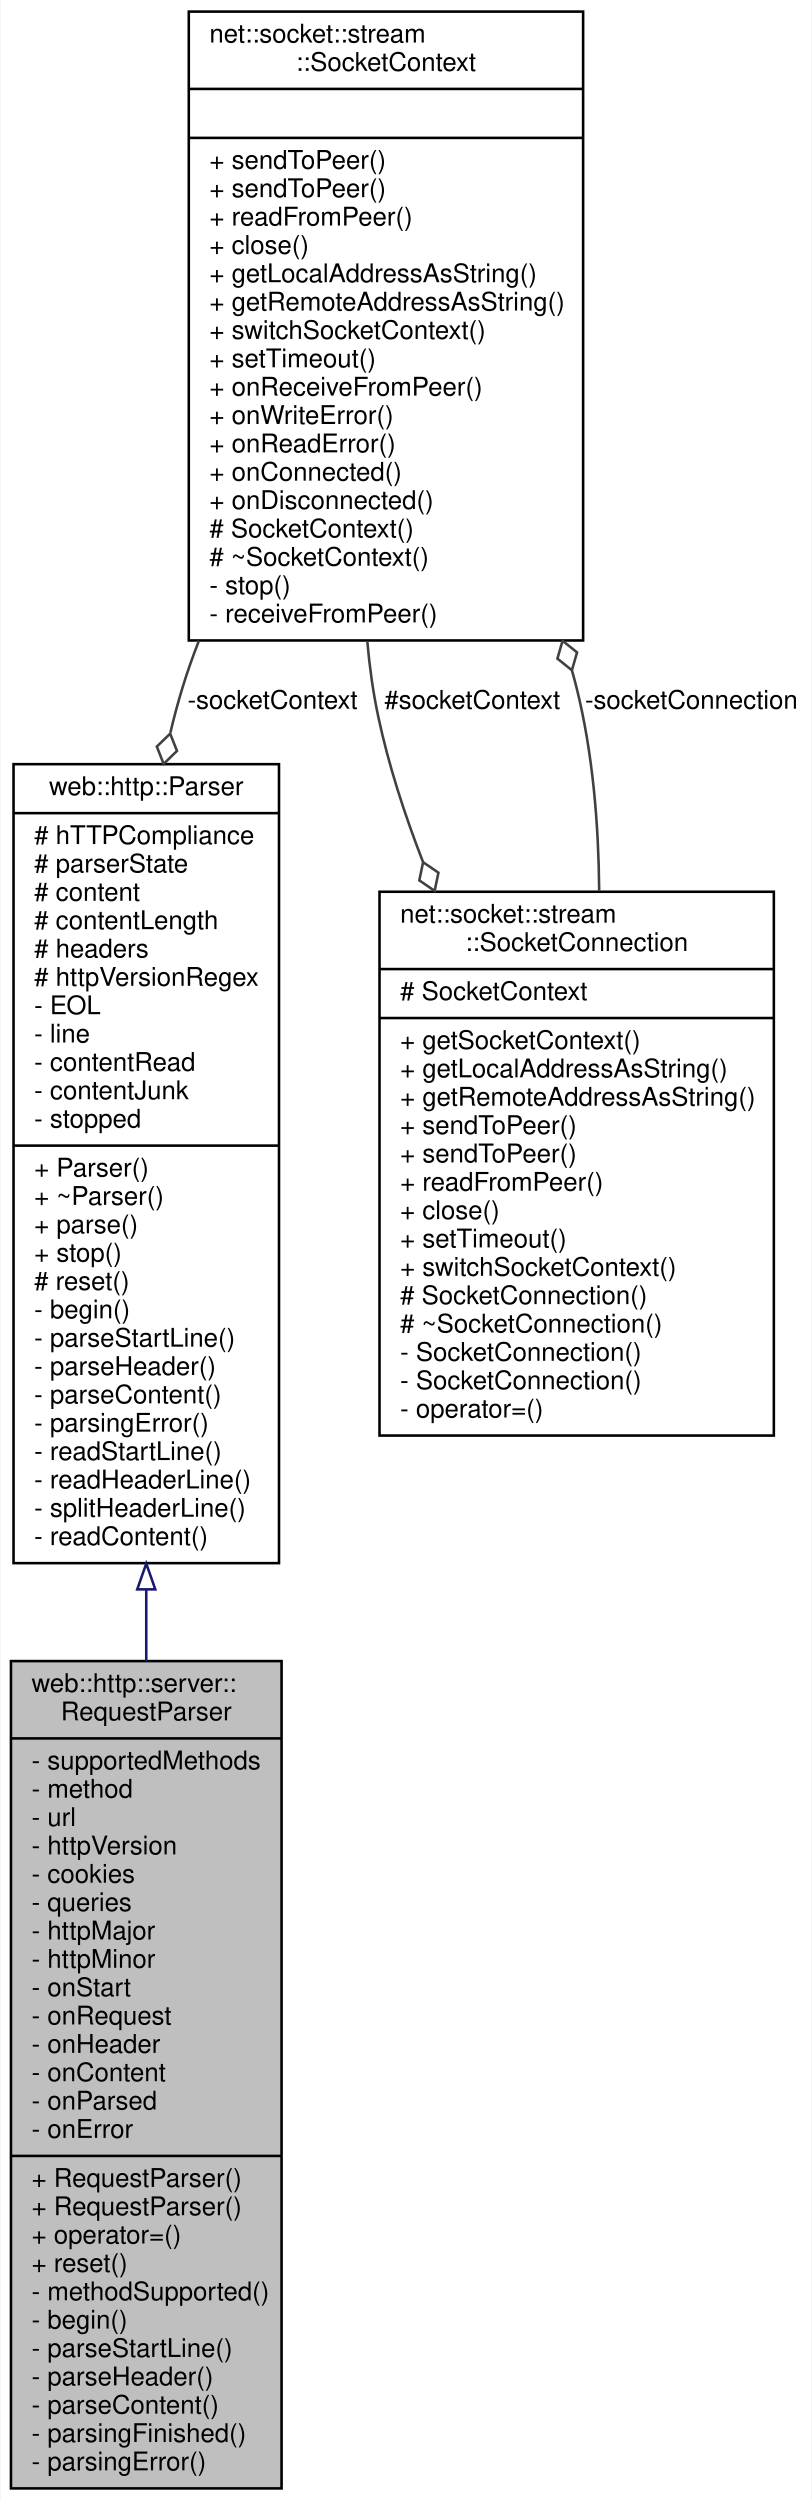
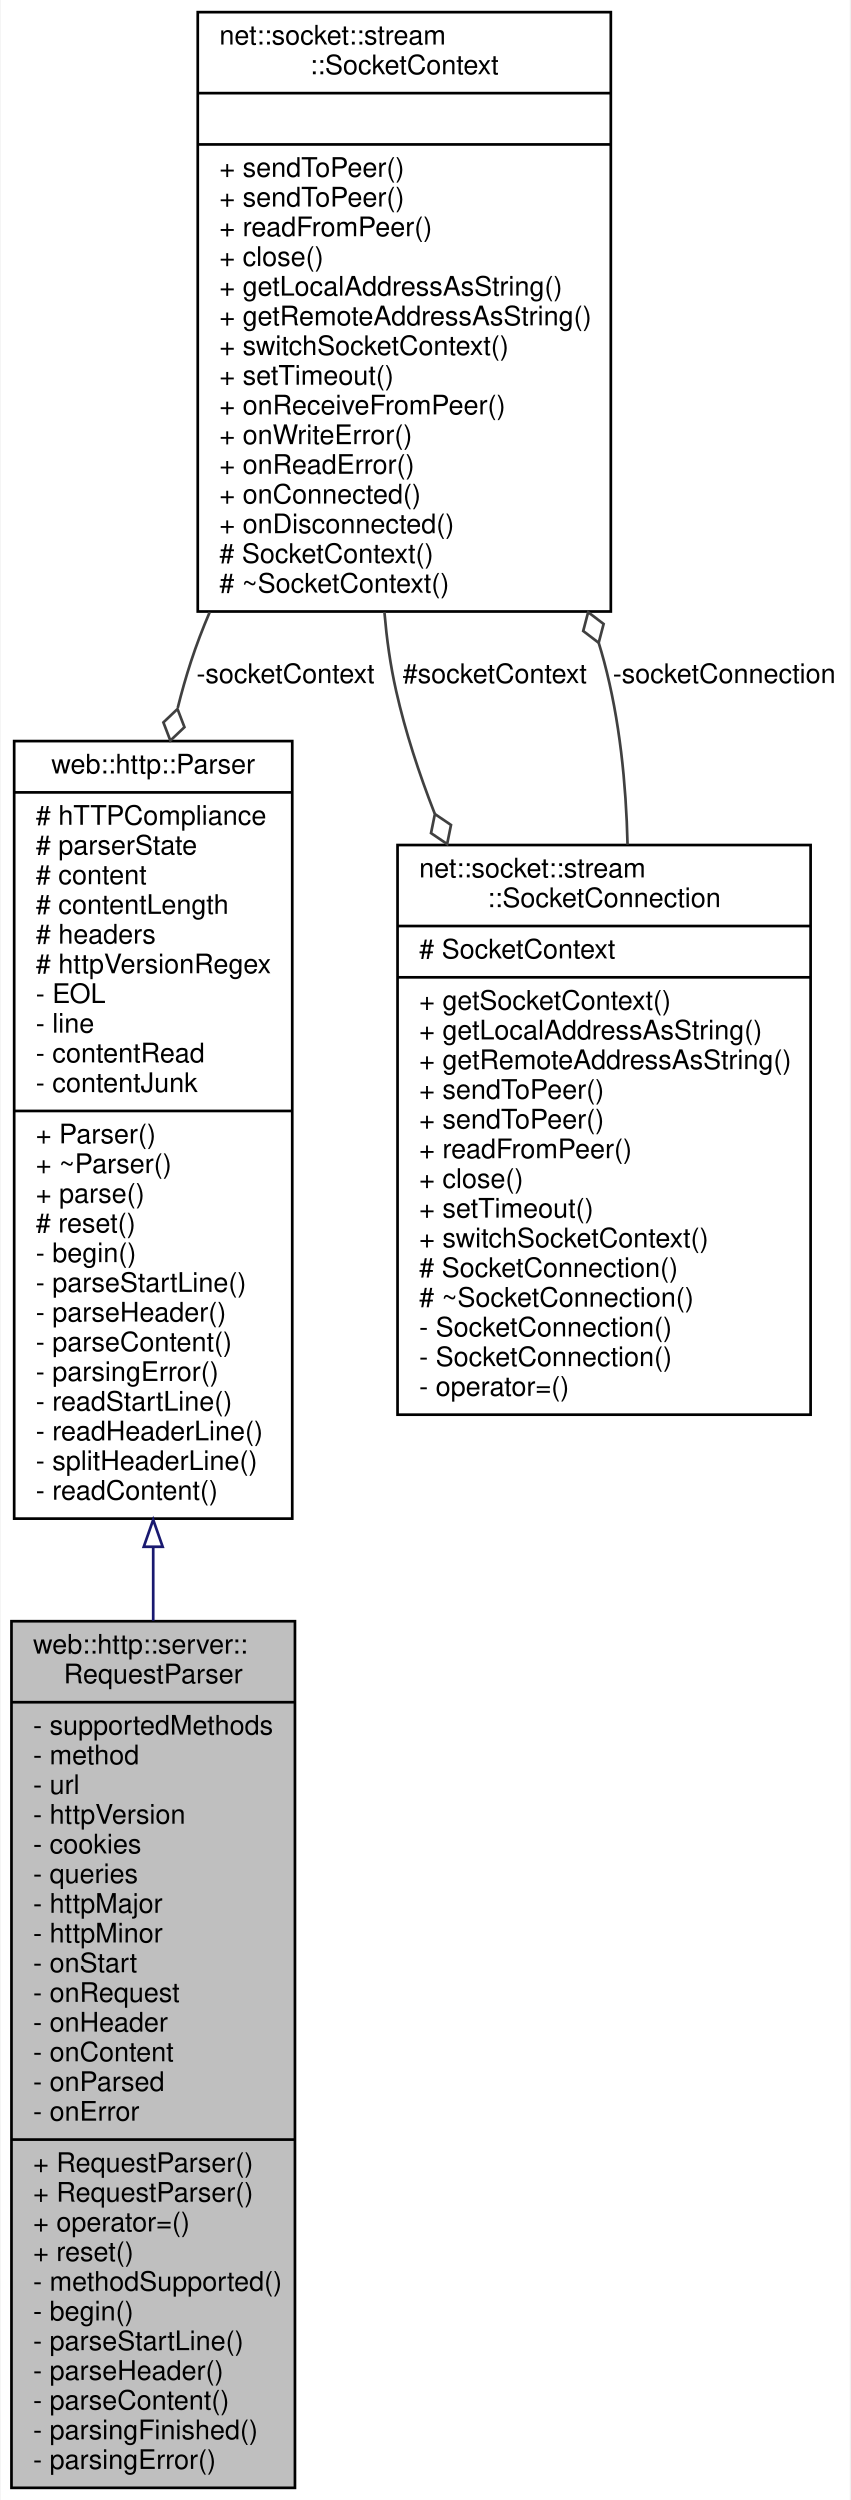
- <svg xmlns="http://www.w3.org/2000/svg" xmlns:xlink="http://www.w3.org/1999/xlink" width="315pt" height="970pt" viewBox="0.00 0.00 314.50 970.00">
-   <g id="graph0" class="graph" transform="scale(1 1) rotate(0) translate(4 966)">
-     <polygon fill="white" stroke="transparent" points="-4,4 -4,-966 310.5,-966 310.5,4 -4,4" />
+ <svg xmlns="http://www.w3.org/2000/svg" xmlns:xlink="http://www.w3.org/1999/xlink" width="315pt" height="926pt" viewBox="0.00 0.00 314.50 926.00">
+   <g id="graph0" class="graph" transform="scale(1 1) rotate(0) translate(4 922)">
+     <polygon fill="white" stroke="transparent" points="-4,4 -4,-922 310.5,-922 310.5,4 -4,4" />
    <g id="node1" class="node">
      <g id="a_node1">
        <a xlink:title=" ">
          <polygon fill="#bfbfbf" stroke="black" points="0,-0.5 0,-321.5 105,-321.5 105,-0.5 0,-0.5" />
          <text text-anchor="start" x="8" y="-309.5" font-family="Helvetica,sans-Serif" font-size="10.00">web::http::server::</text>
          <text text-anchor="middle" x="52.5" y="-298.5" font-family="Helvetica,sans-Serif" font-size="10.00">RequestParser</text>
          <polyline fill="none" stroke="black" points="0,-291.5 105,-291.5 " />
          <text text-anchor="start" x="8" y="-279.5" font-family="Helvetica,sans-Serif" font-size="10.00">- supportedMethods</text>
          <text text-anchor="start" x="8" y="-268.5" font-family="Helvetica,sans-Serif" font-size="10.00">- method</text>
          <text text-anchor="start" x="8" y="-257.5" font-family="Helvetica,sans-Serif" font-size="10.00">- url</text>
          <text text-anchor="start" x="8" y="-246.5" font-family="Helvetica,sans-Serif" font-size="10.00">- httpVersion</text>
          <text text-anchor="start" x="8" y="-235.5" font-family="Helvetica,sans-Serif" font-size="10.00">- cookies</text>
          <text text-anchor="start" x="8" y="-224.5" font-family="Helvetica,sans-Serif" font-size="10.00">- queries</text>
          <text text-anchor="start" x="8" y="-213.5" font-family="Helvetica,sans-Serif" font-size="10.00">- httpMajor</text>
          <text text-anchor="start" x="8" y="-202.5" font-family="Helvetica,sans-Serif" font-size="10.00">- httpMinor</text>
          <text text-anchor="start" x="8" y="-191.5" font-family="Helvetica,sans-Serif" font-size="10.00">- onStart</text>
          <text text-anchor="start" x="8" y="-180.5" font-family="Helvetica,sans-Serif" font-size="10.00">- onRequest</text>
          <text text-anchor="start" x="8" y="-169.5" font-family="Helvetica,sans-Serif" font-size="10.00">- onHeader</text>
          <text text-anchor="start" x="8" y="-158.5" font-family="Helvetica,sans-Serif" font-size="10.00">- onContent</text>
          <text text-anchor="start" x="8" y="-147.5" font-family="Helvetica,sans-Serif" font-size="10.00">- onParsed</text>
          <text text-anchor="start" x="8" y="-136.5" font-family="Helvetica,sans-Serif" font-size="10.00">- onError</text>
          <polyline fill="none" stroke="black" points="0,-129.5 105,-129.5 " />
          <text text-anchor="start" x="8" y="-117.5" font-family="Helvetica,sans-Serif" font-size="10.00">+ RequestParser()</text>
          <text text-anchor="start" x="8" y="-106.5" font-family="Helvetica,sans-Serif" font-size="10.00">+ RequestParser()</text>
          <text text-anchor="start" x="8" y="-95.5" font-family="Helvetica,sans-Serif" font-size="10.00">+ operator=()</text>
          <text text-anchor="start" x="8" y="-84.5" font-family="Helvetica,sans-Serif" font-size="10.00">+ reset()</text>
          <text text-anchor="start" x="8" y="-73.5" font-family="Helvetica,sans-Serif" font-size="10.00">- methodSupported()</text>
          <text text-anchor="start" x="8" y="-62.5" font-family="Helvetica,sans-Serif" font-size="10.00">- begin()</text>
          <text text-anchor="start" x="8" y="-51.5" font-family="Helvetica,sans-Serif" font-size="10.00">- parseStartLine()</text>
          <text text-anchor="start" x="8" y="-40.5" font-family="Helvetica,sans-Serif" font-size="10.00">- parseHeader()</text>
          <text text-anchor="start" x="8" y="-29.5" font-family="Helvetica,sans-Serif" font-size="10.00">- parseContent()</text>
          <text text-anchor="start" x="8" y="-18.5" font-family="Helvetica,sans-Serif" font-size="10.00">- parsingFinished()</text>
          <text text-anchor="start" x="8" y="-7.5" font-family="Helvetica,sans-Serif" font-size="10.00">- parsingError()</text>
        </a>
      </g>
    </g>
    <g id="node2" class="node">
      <g id="a_node2">
        <a xlink:href="classweb_1_1http_1_1_parser.html" target="_top" xlink:title=" ">
-           <polygon fill="white" stroke="black" points="1,-359.5 1,-669.5 104,-669.5 104,-359.5 1,-359.5" />
-           <text text-anchor="middle" x="52.5" y="-657.5" font-family="Helvetica,sans-Serif" font-size="10.00">web::http::Parser</text>
-           <polyline fill="none" stroke="black" points="1,-650.5 104,-650.5 " />
-           <text text-anchor="start" x="9" y="-638.5" font-family="Helvetica,sans-Serif" font-size="10.00"># hTTPCompliance</text>
-           <text text-anchor="start" x="9" y="-627.5" font-family="Helvetica,sans-Serif" font-size="10.00"># parserState</text>
-           <text text-anchor="start" x="9" y="-616.5" font-family="Helvetica,sans-Serif" font-size="10.00"># content</text>
-           <text text-anchor="start" x="9" y="-605.5" font-family="Helvetica,sans-Serif" font-size="10.00"># contentLength</text>
-           <text text-anchor="start" x="9" y="-594.5" font-family="Helvetica,sans-Serif" font-size="10.00"># headers</text>
-           <text text-anchor="start" x="9" y="-583.5" font-family="Helvetica,sans-Serif" font-size="10.00"># httpVersionRegex</text>
-           <text text-anchor="start" x="9" y="-572.5" font-family="Helvetica,sans-Serif" font-size="10.00">- EOL</text>
-           <text text-anchor="start" x="9" y="-561.5" font-family="Helvetica,sans-Serif" font-size="10.00">- line</text>
-           <text text-anchor="start" x="9" y="-550.5" font-family="Helvetica,sans-Serif" font-size="10.00">- contentRead</text>
-           <text text-anchor="start" x="9" y="-539.5" font-family="Helvetica,sans-Serif" font-size="10.00">- contentJunk</text>
-           <text text-anchor="start" x="9" y="-528.5" font-family="Helvetica,sans-Serif" font-size="10.00">- stopped</text>
-           <polyline fill="none" stroke="black" points="1,-521.5 104,-521.5 " />
-           <text text-anchor="start" x="9" y="-509.5" font-family="Helvetica,sans-Serif" font-size="10.00">+ Parser()</text>
-           <text text-anchor="start" x="9" y="-498.5" font-family="Helvetica,sans-Serif" font-size="10.00">+ ~Parser()</text>
-           <text text-anchor="start" x="9" y="-487.5" font-family="Helvetica,sans-Serif" font-size="10.00">+ parse()</text>
-           <text text-anchor="start" x="9" y="-476.5" font-family="Helvetica,sans-Serif" font-size="10.00">+ stop()</text>
+           <polygon fill="white" stroke="black" points="1,-359.5 1,-647.5 104,-647.5 104,-359.5 1,-359.5" />
+           <text text-anchor="middle" x="52.5" y="-635.5" font-family="Helvetica,sans-Serif" font-size="10.00">web::http::Parser</text>
+           <polyline fill="none" stroke="black" points="1,-628.5 104,-628.5 " />
+           <text text-anchor="start" x="9" y="-616.5" font-family="Helvetica,sans-Serif" font-size="10.00"># hTTPCompliance</text>
+           <text text-anchor="start" x="9" y="-605.5" font-family="Helvetica,sans-Serif" font-size="10.00"># parserState</text>
+           <text text-anchor="start" x="9" y="-594.5" font-family="Helvetica,sans-Serif" font-size="10.00"># content</text>
+           <text text-anchor="start" x="9" y="-583.5" font-family="Helvetica,sans-Serif" font-size="10.00"># contentLength</text>
+           <text text-anchor="start" x="9" y="-572.5" font-family="Helvetica,sans-Serif" font-size="10.00"># headers</text>
+           <text text-anchor="start" x="9" y="-561.5" font-family="Helvetica,sans-Serif" font-size="10.00"># httpVersionRegex</text>
+           <text text-anchor="start" x="9" y="-550.5" font-family="Helvetica,sans-Serif" font-size="10.00">- EOL</text>
+           <text text-anchor="start" x="9" y="-539.5" font-family="Helvetica,sans-Serif" font-size="10.00">- line</text>
+           <text text-anchor="start" x="9" y="-528.5" font-family="Helvetica,sans-Serif" font-size="10.00">- contentRead</text>
+           <text text-anchor="start" x="9" y="-517.5" font-family="Helvetica,sans-Serif" font-size="10.00">- contentJunk</text>
+           <polyline fill="none" stroke="black" points="1,-510.5 104,-510.5 " />
+           <text text-anchor="start" x="9" y="-498.5" font-family="Helvetica,sans-Serif" font-size="10.00">+ Parser()</text>
+           <text text-anchor="start" x="9" y="-487.5" font-family="Helvetica,sans-Serif" font-size="10.00">+ ~Parser()</text>
+           <text text-anchor="start" x="9" y="-476.5" font-family="Helvetica,sans-Serif" font-size="10.00">+ parse()</text>
          <text text-anchor="start" x="9" y="-465.5" font-family="Helvetica,sans-Serif" font-size="10.00"># reset()</text>
          <text text-anchor="start" x="9" y="-454.5" font-family="Helvetica,sans-Serif" font-size="10.00">- begin()</text>
          <text text-anchor="start" x="9" y="-443.5" font-family="Helvetica,sans-Serif" font-size="10.00">- parseStartLine()</text>
          <text text-anchor="start" x="9" y="-432.5" font-family="Helvetica,sans-Serif" font-size="10.00">- parseHeader()</text>
          <text text-anchor="start" x="9" y="-421.5" font-family="Helvetica,sans-Serif" font-size="10.00">- parseContent()</text>
          <text text-anchor="start" x="9" y="-410.5" font-family="Helvetica,sans-Serif" font-size="10.00">- parsingError()</text>
          <text text-anchor="start" x="9" y="-399.5" font-family="Helvetica,sans-Serif" font-size="10.00">- readStartLine()</text>
          <text text-anchor="start" x="9" y="-388.5" font-family="Helvetica,sans-Serif" font-size="10.00">- readHeaderLine()</text>
          <text text-anchor="start" x="9" y="-377.5" font-family="Helvetica,sans-Serif" font-size="10.00">- splitHeaderLine()</text>
          <text text-anchor="start" x="9" y="-366.5" font-family="Helvetica,sans-Serif" font-size="10.00">- readContent()</text>
        </a>
      </g>
    </g>
    <g id="edge1" class="edge">
-       <path fill="none" stroke="midnightblue" d="M52.5,-349.3C52.5,-340.05 52.5,-330.75 52.5,-321.51" />
-       <polygon fill="none" stroke="midnightblue" points="49,-349.33 52.5,-359.33 56,-349.33 49,-349.33" />
+       <path fill="none" stroke="midnightblue" d="M52.5,-348.91C52.5,-339.87 52.5,-330.76 52.5,-321.7" />
+       <polygon fill="none" stroke="midnightblue" points="49,-349.08 52.5,-359.08 56,-349.08 49,-349.08" />
    </g>
    <g id="node3" class="node">
      <g id="a_node3">
        <a xlink:href="classnet_1_1socket_1_1stream_1_1_socket_context.html" target="_top" xlink:title=" ">
-           <polygon fill="white" stroke="black" points="69,-717.5 69,-961.5 222,-961.5 222,-717.5 69,-717.5" />
-           <text text-anchor="start" x="77" y="-949.5" font-family="Helvetica,sans-Serif" font-size="10.00">net::socket::stream</text>
-           <text text-anchor="middle" x="145.5" y="-938.5" font-family="Helvetica,sans-Serif" font-size="10.00">::SocketContext</text>
-           <polyline fill="none" stroke="black" points="69,-931.5 222,-931.5 " />
-           <text text-anchor="middle" x="145.5" y="-919.5" font-family="Helvetica,sans-Serif" font-size="10.00"> </text>
-           <polyline fill="none" stroke="black" points="69,-912.5 222,-912.5 " />
-           <text text-anchor="start" x="77" y="-900.5" font-family="Helvetica,sans-Serif" font-size="10.00">+ sendToPeer()</text>
-           <text text-anchor="start" x="77" y="-889.5" font-family="Helvetica,sans-Serif" font-size="10.00">+ sendToPeer()</text>
-           <text text-anchor="start" x="77" y="-878.5" font-family="Helvetica,sans-Serif" font-size="10.00">+ readFromPeer()</text>
-           <text text-anchor="start" x="77" y="-867.5" font-family="Helvetica,sans-Serif" font-size="10.00">+ close()</text>
-           <text text-anchor="start" x="77" y="-856.5" font-family="Helvetica,sans-Serif" font-size="10.00">+ getLocalAddressAsString()</text>
-           <text text-anchor="start" x="77" y="-845.5" font-family="Helvetica,sans-Serif" font-size="10.00">+ getRemoteAddressAsString()</text>
-           <text text-anchor="start" x="77" y="-834.5" font-family="Helvetica,sans-Serif" font-size="10.00">+ switchSocketContext()</text>
-           <text text-anchor="start" x="77" y="-823.5" font-family="Helvetica,sans-Serif" font-size="10.00">+ setTimeout()</text>
-           <text text-anchor="start" x="77" y="-812.5" font-family="Helvetica,sans-Serif" font-size="10.00">+ onReceiveFromPeer()</text>
-           <text text-anchor="start" x="77" y="-801.5" font-family="Helvetica,sans-Serif" font-size="10.00">+ onWriteError()</text>
-           <text text-anchor="start" x="77" y="-790.5" font-family="Helvetica,sans-Serif" font-size="10.00">+ onReadError()</text>
-           <text text-anchor="start" x="77" y="-779.5" font-family="Helvetica,sans-Serif" font-size="10.00">+ onConnected()</text>
-           <text text-anchor="start" x="77" y="-768.5" font-family="Helvetica,sans-Serif" font-size="10.00">+ onDisconnected()</text>
-           <text text-anchor="start" x="77" y="-757.5" font-family="Helvetica,sans-Serif" font-size="10.00"># SocketContext()</text>
-           <text text-anchor="start" x="77" y="-746.5" font-family="Helvetica,sans-Serif" font-size="10.00"># ~SocketContext()</text>
-           <text text-anchor="start" x="77" y="-735.5" font-family="Helvetica,sans-Serif" font-size="10.00">- stop()</text>
-           <text text-anchor="start" x="77" y="-724.5" font-family="Helvetica,sans-Serif" font-size="10.00">- receiveFromPeer()</text>
+           <polygon fill="white" stroke="black" points="69,-695.5 69,-917.5 222,-917.5 222,-695.5 69,-695.5" />
+           <text text-anchor="start" x="77" y="-905.5" font-family="Helvetica,sans-Serif" font-size="10.00">net::socket::stream</text>
+           <text text-anchor="middle" x="145.5" y="-894.5" font-family="Helvetica,sans-Serif" font-size="10.00">::SocketContext</text>
+           <polyline fill="none" stroke="black" points="69,-887.5 222,-887.5 " />
+           <text text-anchor="middle" x="145.5" y="-875.5" font-family="Helvetica,sans-Serif" font-size="10.00"> </text>
+           <polyline fill="none" stroke="black" points="69,-868.5 222,-868.5 " />
+           <text text-anchor="start" x="77" y="-856.5" font-family="Helvetica,sans-Serif" font-size="10.00">+ sendToPeer()</text>
+           <text text-anchor="start" x="77" y="-845.5" font-family="Helvetica,sans-Serif" font-size="10.00">+ sendToPeer()</text>
+           <text text-anchor="start" x="77" y="-834.5" font-family="Helvetica,sans-Serif" font-size="10.00">+ readFromPeer()</text>
+           <text text-anchor="start" x="77" y="-823.5" font-family="Helvetica,sans-Serif" font-size="10.00">+ close()</text>
+           <text text-anchor="start" x="77" y="-812.5" font-family="Helvetica,sans-Serif" font-size="10.00">+ getLocalAddressAsString()</text>
+           <text text-anchor="start" x="77" y="-801.5" font-family="Helvetica,sans-Serif" font-size="10.00">+ getRemoteAddressAsString()</text>
+           <text text-anchor="start" x="77" y="-790.5" font-family="Helvetica,sans-Serif" font-size="10.00">+ switchSocketContext()</text>
+           <text text-anchor="start" x="77" y="-779.5" font-family="Helvetica,sans-Serif" font-size="10.00">+ setTimeout()</text>
+           <text text-anchor="start" x="77" y="-768.5" font-family="Helvetica,sans-Serif" font-size="10.00">+ onReceiveFromPeer()</text>
+           <text text-anchor="start" x="77" y="-757.5" font-family="Helvetica,sans-Serif" font-size="10.00">+ onWriteError()</text>
+           <text text-anchor="start" x="77" y="-746.5" font-family="Helvetica,sans-Serif" font-size="10.00">+ onReadError()</text>
+           <text text-anchor="start" x="77" y="-735.5" font-family="Helvetica,sans-Serif" font-size="10.00">+ onConnected()</text>
+           <text text-anchor="start" x="77" y="-724.5" font-family="Helvetica,sans-Serif" font-size="10.00">+ onDisconnected()</text>
+           <text text-anchor="start" x="77" y="-713.5" font-family="Helvetica,sans-Serif" font-size="10.00"># SocketContext()</text>
+           <text text-anchor="start" x="77" y="-702.5" font-family="Helvetica,sans-Serif" font-size="10.00"># ~SocketContext()</text>
        </a>
      </g>
    </g>
    <g id="edge2" class="edge">
-       <path fill="none" stroke="#404040" d="M72.93,-717.39C70.53,-711.27 68.37,-705.12 66.5,-699 64.79,-693.37 63.25,-687.61 61.86,-681.75" />
-       <polygon fill="none" stroke="#404040" points="61.78,-681.35 56.6,-676.33 59.24,-669.62 64.42,-674.64 61.78,-681.35" />
-       <text text-anchor="middle" x="101.5" y="-691" font-family="Helvetica,sans-Serif" font-size="10.00"> -socketContext</text>
+       <path fill="none" stroke="#404040" d="M73.43,-695.27C70.83,-689.21 68.49,-683.1 66.5,-677 64.67,-671.4 63.04,-665.65 61.58,-659.81" />
+       <polygon fill="none" stroke="#404040" points="61.49,-659.39 56.27,-654.42 58.85,-647.69 64.07,-652.66 61.49,-659.39" />
+       <text text-anchor="middle" x="101.5" y="-669" font-family="Helvetica,sans-Serif" font-size="10.00"> -socketContext</text>
    </g>
    <g id="node4" class="node">
      <g id="a_node4">
        <a xlink:href="classnet_1_1socket_1_1stream_1_1_socket_connection.html" target="_top" xlink:title=" ">
-           <polygon fill="white" stroke="black" points="143,-409 143,-620 296,-620 296,-409 143,-409" />
-           <text text-anchor="start" x="151" y="-608" font-family="Helvetica,sans-Serif" font-size="10.00">net::socket::stream</text>
-           <text text-anchor="middle" x="219.5" y="-597" font-family="Helvetica,sans-Serif" font-size="10.00">::SocketConnection</text>
-           <polyline fill="none" stroke="black" points="143,-590 296,-590 " />
-           <text text-anchor="start" x="151" y="-578" font-family="Helvetica,sans-Serif" font-size="10.00"># SocketContext</text>
-           <polyline fill="none" stroke="black" points="143,-571 296,-571 " />
-           <text text-anchor="start" x="151" y="-559" font-family="Helvetica,sans-Serif" font-size="10.00">+ getSocketContext()</text>
-           <text text-anchor="start" x="151" y="-548" font-family="Helvetica,sans-Serif" font-size="10.00">+ getLocalAddressAsString()</text>
-           <text text-anchor="start" x="151" y="-537" font-family="Helvetica,sans-Serif" font-size="10.00">+ getRemoteAddressAsString()</text>
-           <text text-anchor="start" x="151" y="-526" font-family="Helvetica,sans-Serif" font-size="10.00">+ sendToPeer()</text>
+           <polygon fill="white" stroke="black" points="143,-398 143,-609 296,-609 296,-398 143,-398" />
+           <text text-anchor="start" x="151" y="-597" font-family="Helvetica,sans-Serif" font-size="10.00">net::socket::stream</text>
+           <text text-anchor="middle" x="219.5" y="-586" font-family="Helvetica,sans-Serif" font-size="10.00">::SocketConnection</text>
+           <polyline fill="none" stroke="black" points="143,-579 296,-579 " />
+           <text text-anchor="start" x="151" y="-567" font-family="Helvetica,sans-Serif" font-size="10.00"># SocketContext</text>
+           <polyline fill="none" stroke="black" points="143,-560 296,-560 " />
+           <text text-anchor="start" x="151" y="-548" font-family="Helvetica,sans-Serif" font-size="10.00">+ getSocketContext()</text>
+           <text text-anchor="start" x="151" y="-537" font-family="Helvetica,sans-Serif" font-size="10.00">+ getLocalAddressAsString()</text>
+           <text text-anchor="start" x="151" y="-526" font-family="Helvetica,sans-Serif" font-size="10.00">+ getRemoteAddressAsString()</text>
          <text text-anchor="start" x="151" y="-515" font-family="Helvetica,sans-Serif" font-size="10.00">+ sendToPeer()</text>
-           <text text-anchor="start" x="151" y="-504" font-family="Helvetica,sans-Serif" font-size="10.00">+ readFromPeer()</text>
-           <text text-anchor="start" x="151" y="-493" font-family="Helvetica,sans-Serif" font-size="10.00">+ close()</text>
-           <text text-anchor="start" x="151" y="-482" font-family="Helvetica,sans-Serif" font-size="10.00">+ setTimeout()</text>
-           <text text-anchor="start" x="151" y="-471" font-family="Helvetica,sans-Serif" font-size="10.00">+ switchSocketContext()</text>
-           <text text-anchor="start" x="151" y="-460" font-family="Helvetica,sans-Serif" font-size="10.00"># SocketConnection()</text>
-           <text text-anchor="start" x="151" y="-449" font-family="Helvetica,sans-Serif" font-size="10.00"># ~SocketConnection()</text>
-           <text text-anchor="start" x="151" y="-438" font-family="Helvetica,sans-Serif" font-size="10.00">- SocketConnection()</text>
+           <text text-anchor="start" x="151" y="-504" font-family="Helvetica,sans-Serif" font-size="10.00">+ sendToPeer()</text>
+           <text text-anchor="start" x="151" y="-493" font-family="Helvetica,sans-Serif" font-size="10.00">+ readFromPeer()</text>
+           <text text-anchor="start" x="151" y="-482" font-family="Helvetica,sans-Serif" font-size="10.00">+ close()</text>
+           <text text-anchor="start" x="151" y="-471" font-family="Helvetica,sans-Serif" font-size="10.00">+ setTimeout()</text>
+           <text text-anchor="start" x="151" y="-460" font-family="Helvetica,sans-Serif" font-size="10.00">+ switchSocketContext()</text>
+           <text text-anchor="start" x="151" y="-449" font-family="Helvetica,sans-Serif" font-size="10.00"># SocketConnection()</text>
+           <text text-anchor="start" x="151" y="-438" font-family="Helvetica,sans-Serif" font-size="10.00"># ~SocketConnection()</text>
          <text text-anchor="start" x="151" y="-427" font-family="Helvetica,sans-Serif" font-size="10.00">- SocketConnection()</text>
-           <text text-anchor="start" x="151" y="-416" font-family="Helvetica,sans-Serif" font-size="10.00">- operator=()</text>
+           <text text-anchor="start" x="151" y="-416" font-family="Helvetica,sans-Serif" font-size="10.00">- SocketConnection()</text>
+           <text text-anchor="start" x="151" y="-405" font-family="Helvetica,sans-Serif" font-size="10.00">- operator=()</text>
        </a>
      </g>
    </g>
    <g id="edge4" class="edge">
-       <path fill="none" stroke="#404040" d="M138.25,-717.29C139.12,-707.32 140.49,-697.46 142.5,-688 146.49,-669.27 152.66,-650.12 159.82,-631.7" />
-       <polygon fill="none" stroke="#404040" points="159.91,-631.47 158.44,-624.41 164.39,-620.34 165.86,-627.4 159.91,-631.47" />
-       <text text-anchor="middle" x="179" y="-691" font-family="Helvetica,sans-Serif" font-size="10.00"> #socketContext</text>
+       <path fill="none" stroke="#404040" d="M138.13,-695.34C138.97,-685.35 140.36,-675.45 142.5,-666 145.91,-650.91 150.91,-635.58 156.75,-620.67" />
+       <polygon fill="none" stroke="#404040" points="156.83,-620.48 155.4,-613.41 161.37,-609.37 162.8,-616.43 156.83,-620.48" />
+       <text text-anchor="middle" x="179" y="-669" font-family="Helvetica,sans-Serif" font-size="10.00"> #socketContext</text>
    </g>
    <g id="edge3" class="edge">
-       <path fill="none" stroke="#404040" d="M228.23,-620.41C228.02,-646.39 225.73,-673.96 219.5,-699 218.93,-701.29 218.31,-703.59 217.65,-705.89" />
-       <polygon fill="none" stroke="#404040" points="217.64,-705.94 219.65,-712.86 214.03,-717.38 212.02,-710.46 217.64,-705.94" />
-       <text text-anchor="middle" x="264" y="-691" font-family="Helvetica,sans-Serif" font-size="10.00"> -socketConnection</text>
+       <path fill="none" stroke="#404040" d="M228.19,-609.17C227.67,-631.83 225.26,-655.45 219.5,-677 218.89,-679.28 218.23,-681.57 217.52,-683.86" />
+       <polygon fill="none" stroke="#404040" points="217.5,-683.91 219.33,-690.88 213.6,-695.25 211.77,-688.28 217.5,-683.91" />
+       <text text-anchor="middle" x="264" y="-669" font-family="Helvetica,sans-Serif" font-size="10.00"> -socketConnection</text>
    </g>
  </g>
</svg>
